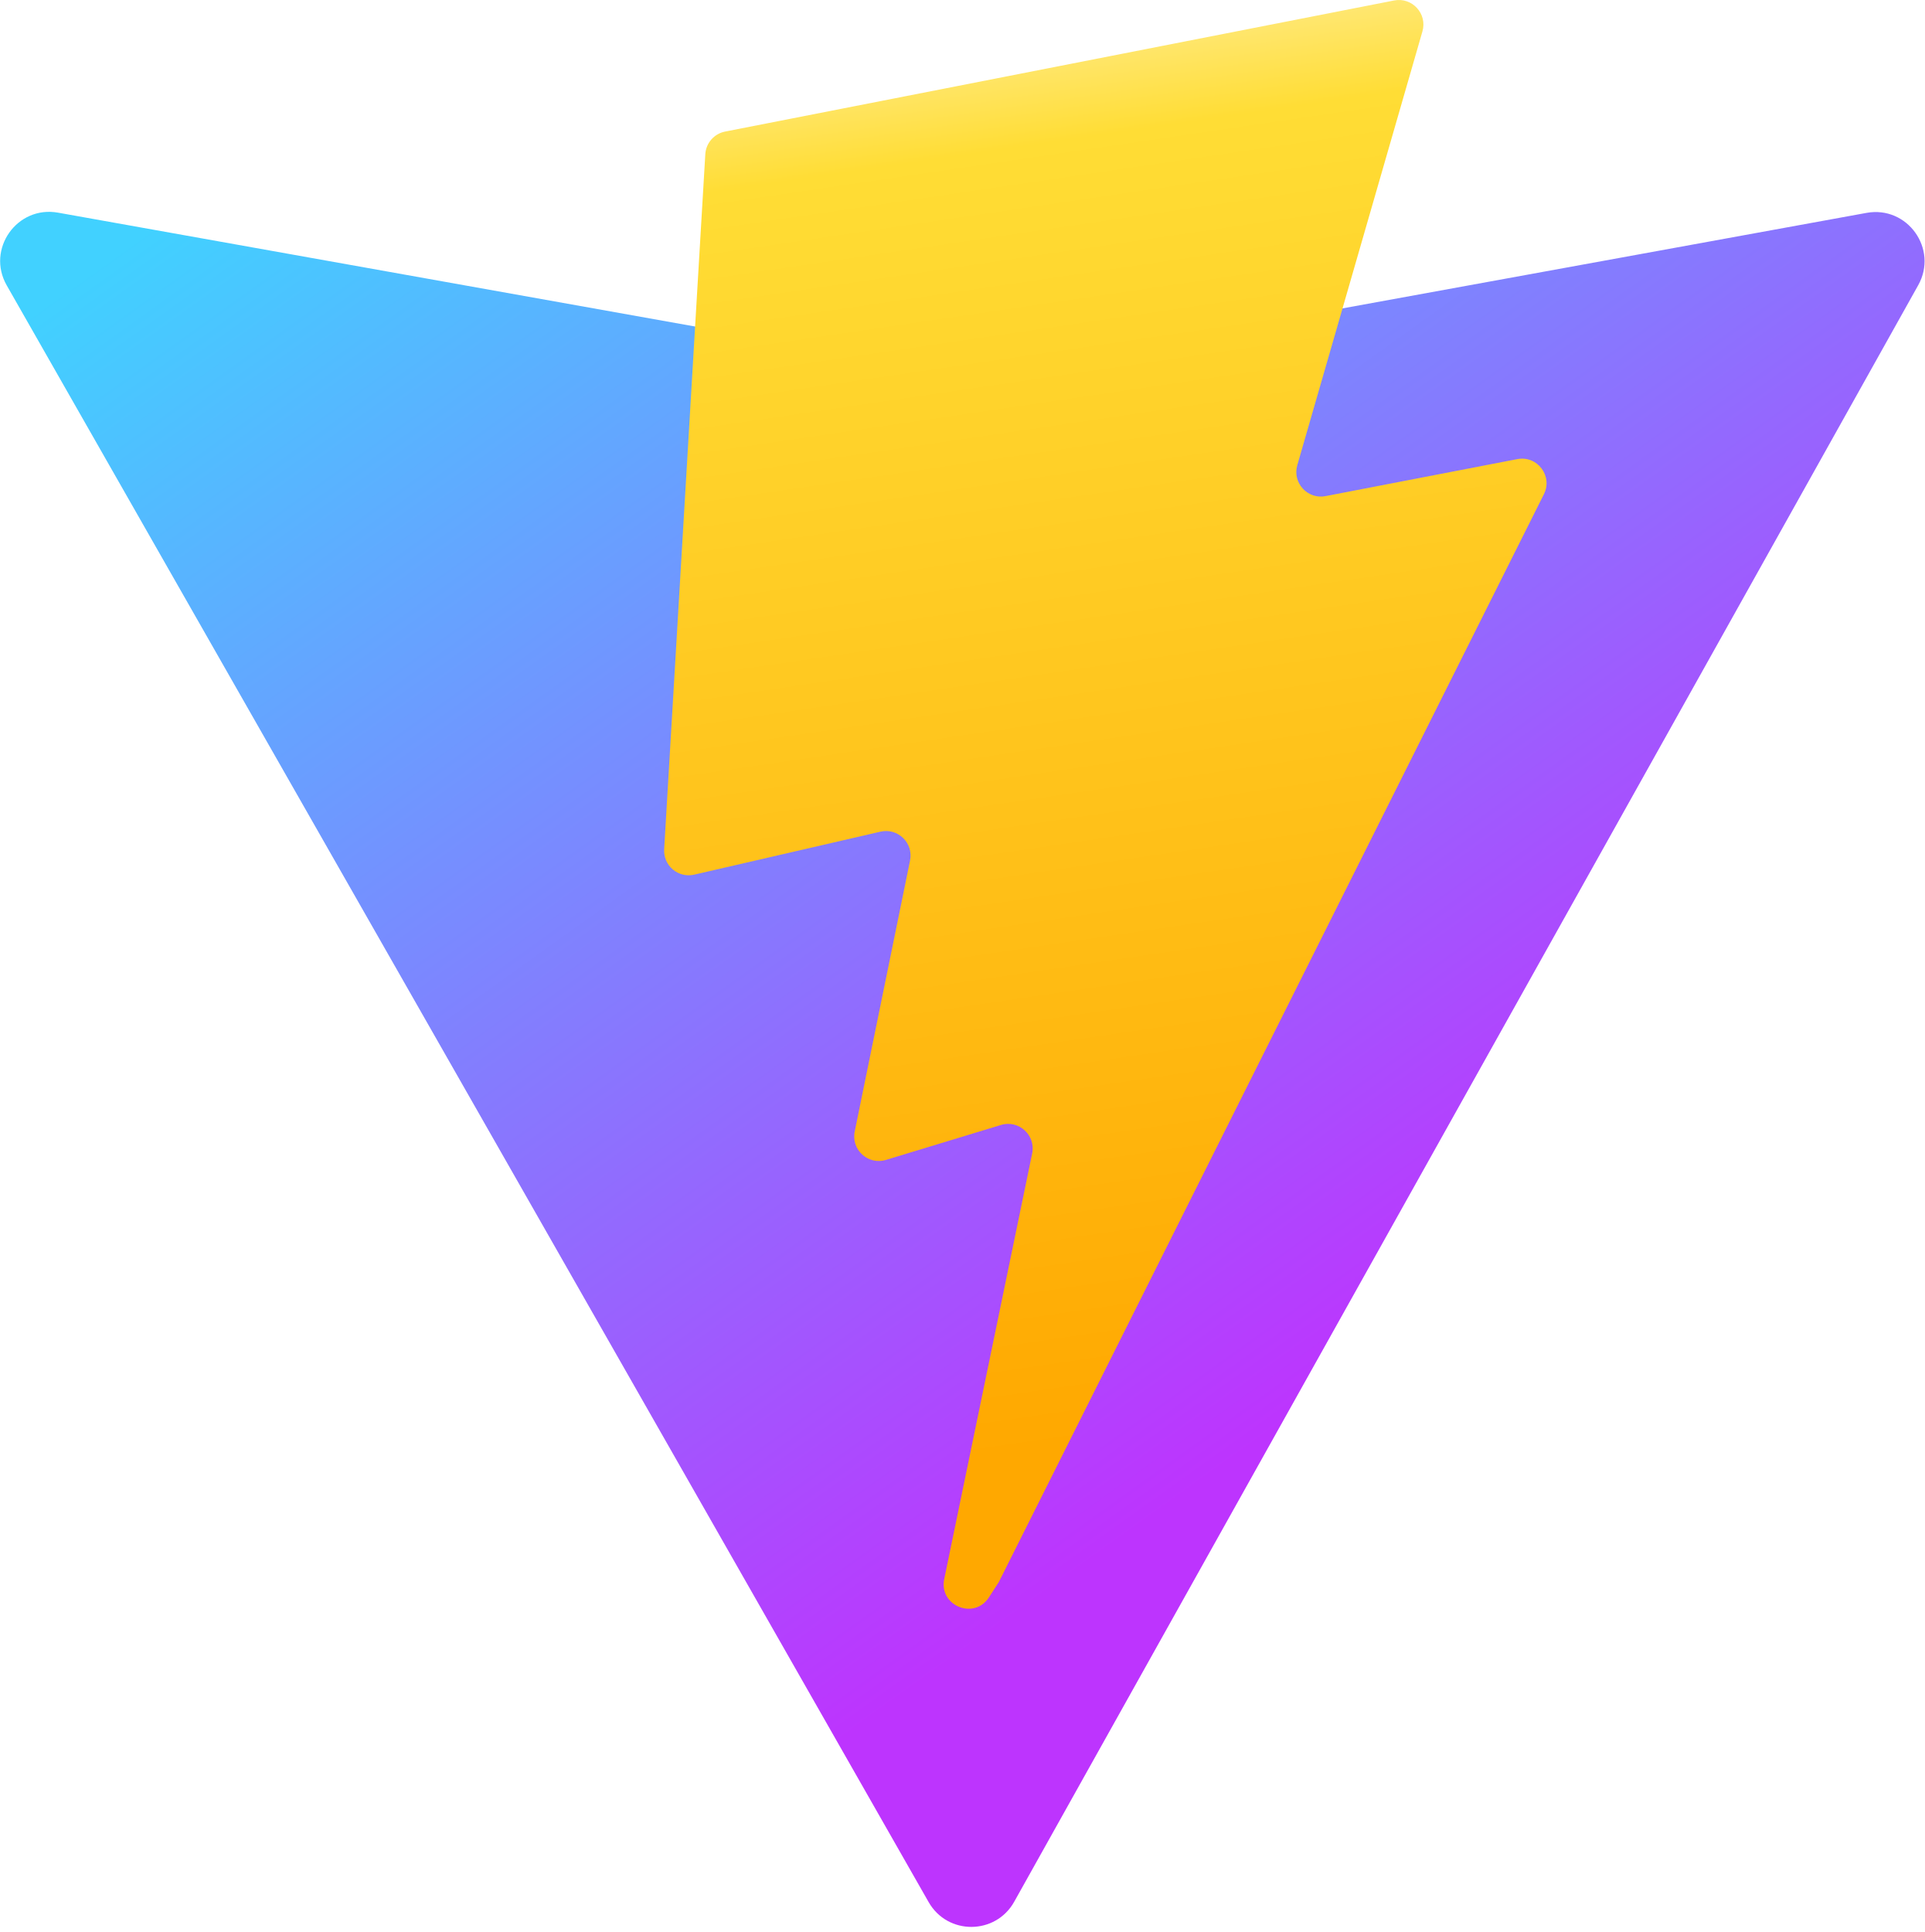
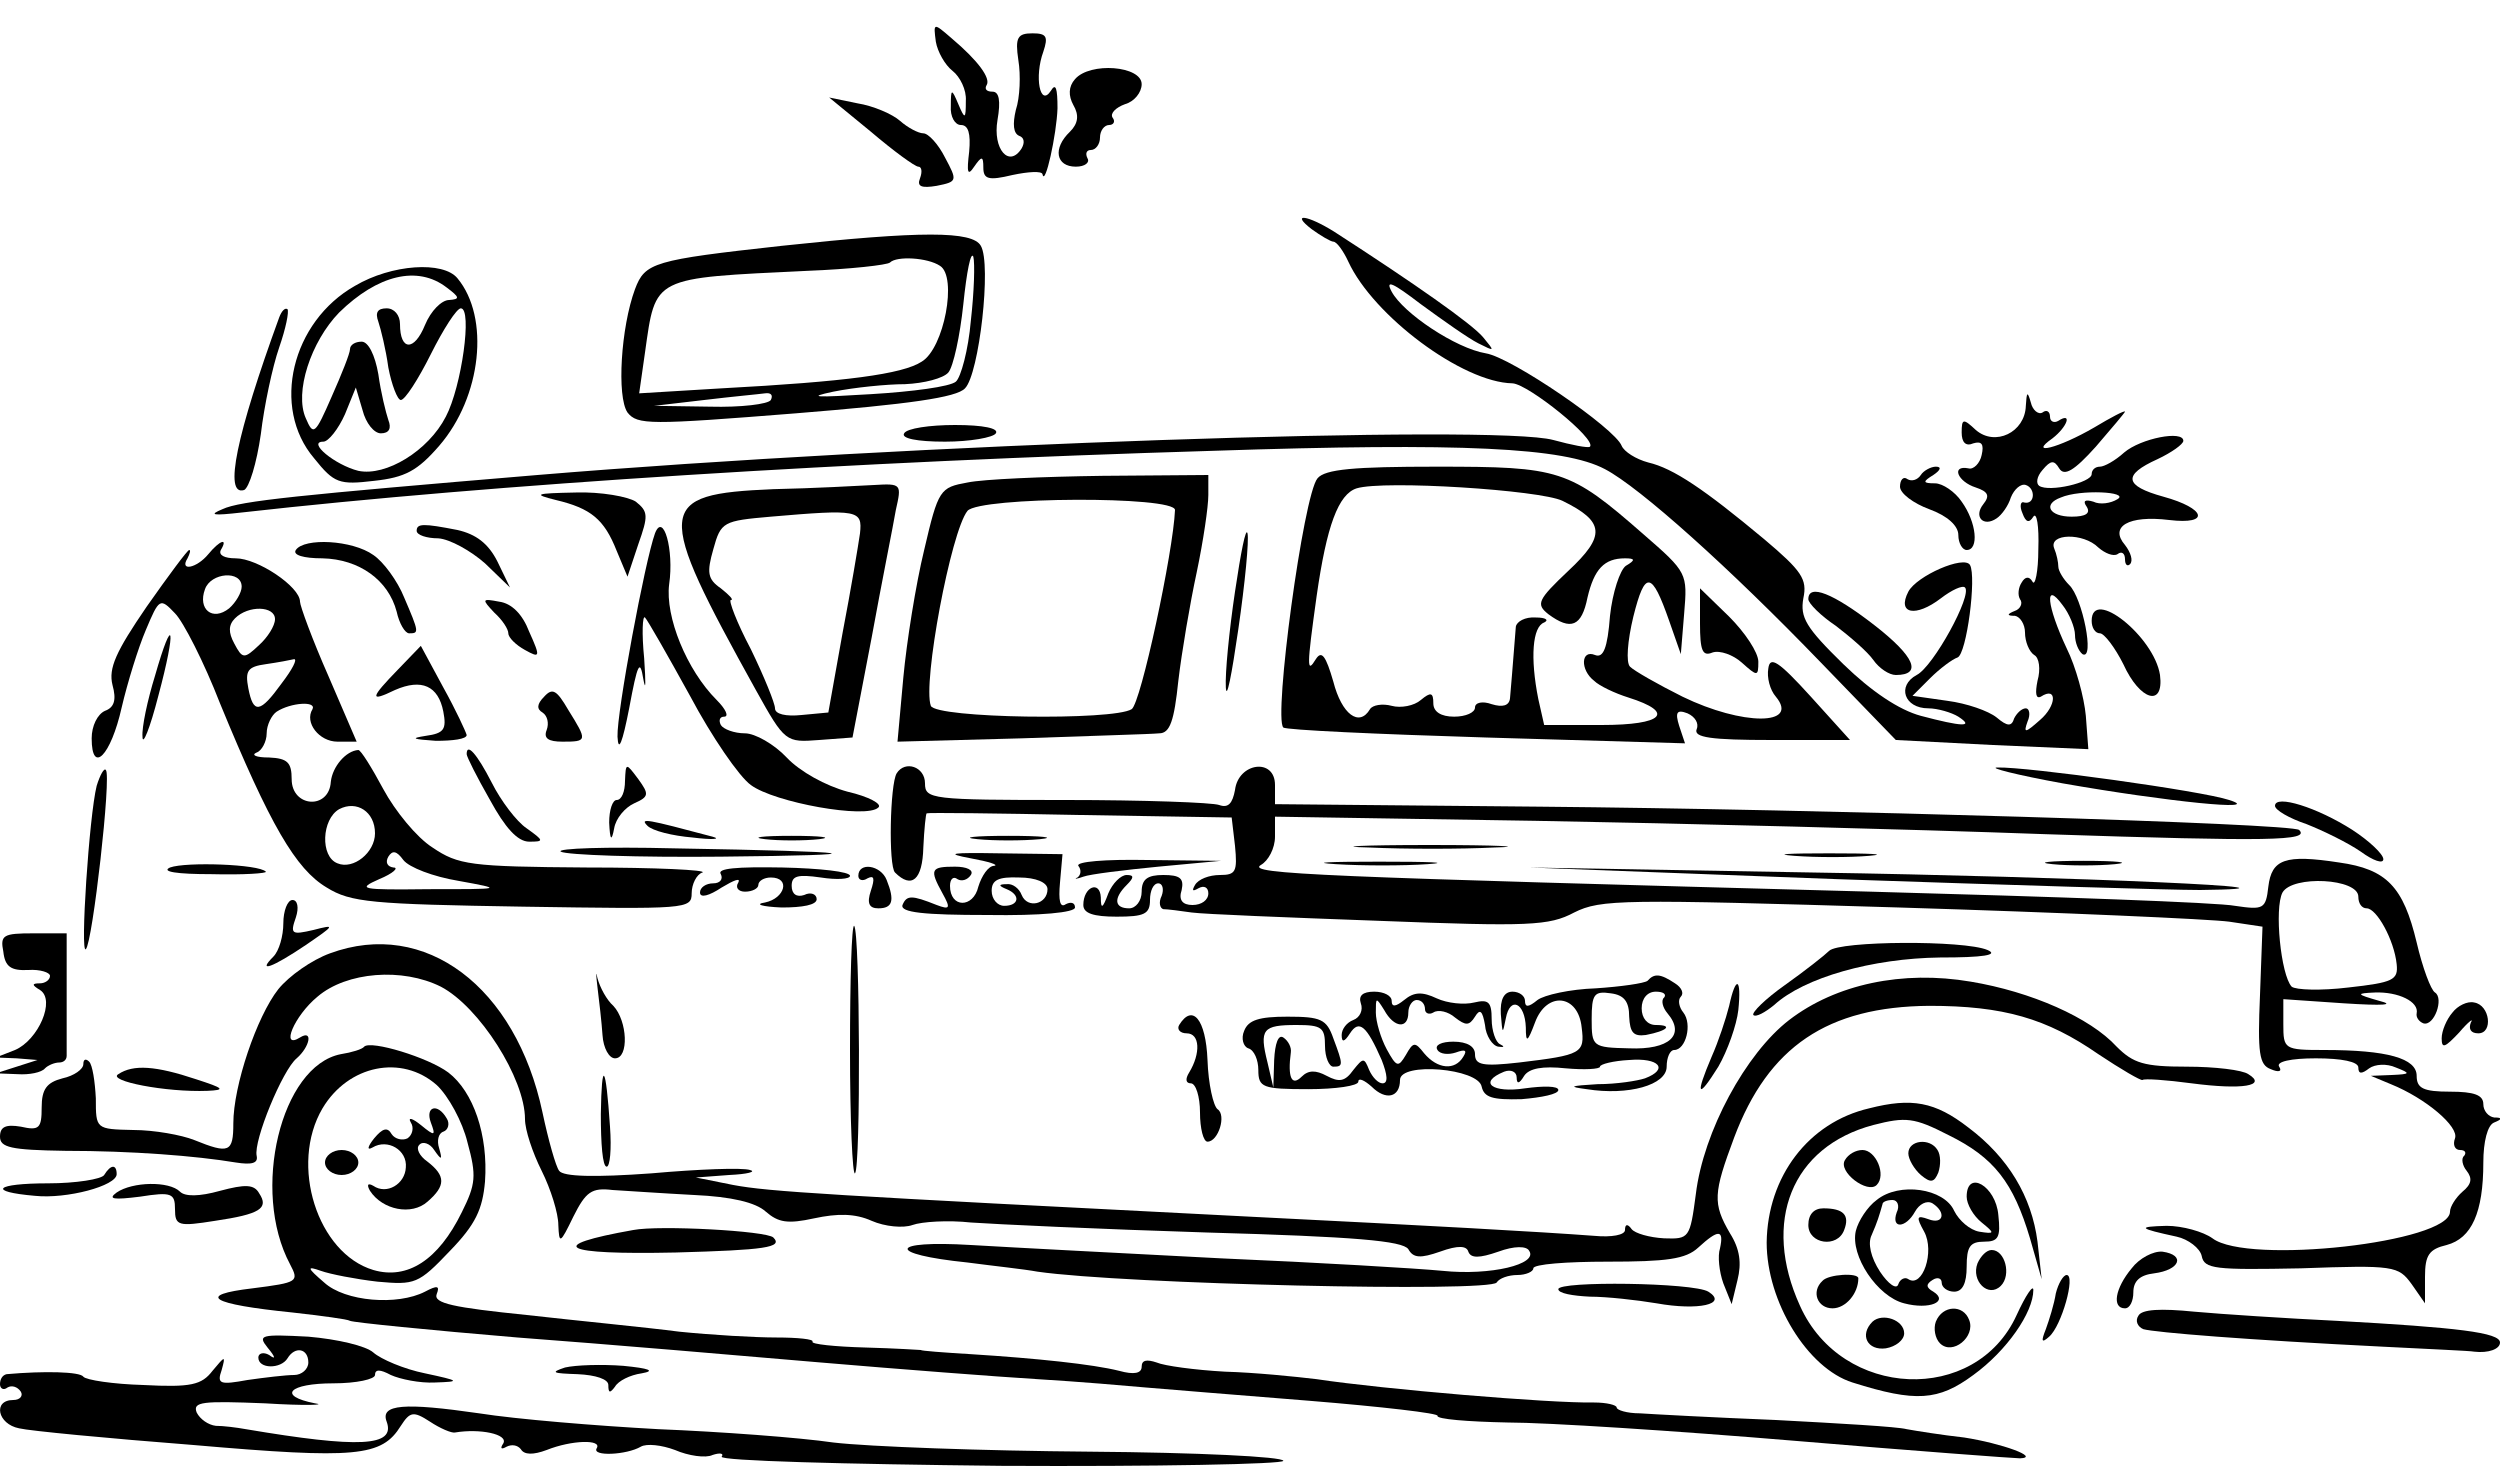
- <svg xmlns="http://www.w3.org/2000/svg" aria-hidden="true" role="img" class="iconify iconify--logos" width="31.88" height="32" preserveAspectRatio="xMidYMid meet" viewBox="0 0 256 257">
-   <defs>
-     <linearGradient id="IconifyId1813088fe1fbc01fb466" x1="-.828%" x2="57.636%" y1="7.652%" y2="78.411%">
-       <stop offset="0%" stop-color="#41D1FF" />
-       <stop offset="100%" stop-color="#BD34FE" />
-     </linearGradient>
-     <linearGradient id="IconifyId1813088fe1fbc01fb467" x1="43.376%" x2="50.316%" y1="2.242%" y2="89.03%">
-       <stop offset="0%" stop-color="#FFEA83" />
-       <stop offset="8.333%" stop-color="#FFDD35" />
-       <stop offset="100%" stop-color="#FFA800" />
-     </linearGradient>
-   </defs>
-   <path fill="url(#IconifyId1813088fe1fbc01fb466)" d="M255.153 37.938L134.897 252.976c-2.483 4.44-8.862 4.466-11.382.048L.875 37.958c-2.746-4.814 1.371-10.646 6.827-9.67l120.385 21.517a6.537 6.537 0 0 0 2.322-.004l117.867-21.483c5.438-.991 9.574 4.796 6.877 9.62Z" />
-   <path fill="url(#IconifyId1813088fe1fbc01fb467)" d="M185.432.063L96.44 17.501a3.268 3.268 0 0 0-2.634 3.014l-5.474 92.456a3.268 3.268 0 0 0 3.997 3.378l24.777-5.718c2.318-.535 4.413 1.507 3.936 3.838l-7.361 36.047c-.495 2.426 1.782 4.5 4.151 3.78l15.304-4.649c2.372-.72 4.652 1.36 4.15 3.788l-11.698 56.621c-.732 3.542 3.979 5.473 5.943 2.437l1.313-2.028l72.516-144.72c1.215-2.423-.88-5.186-3.54-4.672l-25.505 4.922c-2.396.462-4.435-1.77-3.759-4.114l16.646-57.705c.677-2.35-1.37-4.583-3.769-4.113Z" />
+ <svg xmlns="http://www.w3.org/2000/svg" version="1.0" width="300pt" height="176pt" viewBox="0 0 300 176" preserveAspectRatio="xMidYMid meet">
+   <g transform="translate(0,176) scale(0.1,-0.1)" fill="#000000" stroke="none">
+     <path d="M1123 1710 c2 -12 11 -28 20 -35 9 -7 17 -23 16 -36 0 -22 -1 -23 -9 -4 -8 19 -9 19 -9 -2 -1 -13 5 -23 12 -23 9 0 12 -10 10 -32 -3 -25 -2 -30 6 -18 9 13 11 13 11 -1 0 -14 6 -16 35 -9 19 4 35 5 36 1 3 -16 17 48 18 79 0 24 -2 31 -8 21 -13 -20 -20 17 -9 47 6 18 4 22 -13 22 -18 0 -21 -5 -17 -32 3 -18 2 -45 -3 -60 -4 -17 -3 -28 4 -31 6 -2 7 -8 3 -15 -15 -24 -35 -1 -29 34 4 23 2 34 -6 34 -7 0 -10 3 -7 8 5 8 -10 29 -42 56 -22 19 -22 19 -19 -4z" />
+     <path d="M1290 1665 c-8 -9 -8 -20 -2 -31 7 -12 6 -22 -4 -32 -21 -20 -17 -42 7 -42 11 0 17 5 14 10 -3 6 -1 10 4 10 6 0 11 7 11 15 0 8 5 15 11 15 5 0 8 4 4 9 -3 5 4 12 15 16 11 3 20 14 20 24 0 22 -62 27 -80 6z" />
+     <path d="M1045 1602 c27 -23 53 -42 57 -42 4 0 5 -6 2 -14 -4 -10 2 -12 20 -9 25 5 25 6 10 34 -8 16 -20 29 -26 29 -6 0 -19 7 -28 15 -9 8 -32 18 -51 21 l-34 7 50 -41z" />
+     <path d="M1574 1485 c11 -8 23 -15 26 -15 4 0 12 -11 18 -24 30 -65 137 -145 197 -146 19 -1 101 -67 93 -76 -2 -2 -22 2 -44 8 -69 19 -775 -5 -1219 -42 -286 -24 -357 -31 -378 -41 -17 -7 -12 -8 23 -4 302 34 732 61 1165 74 300 10 422 4 471 -22 42 -22 150 -119 259 -232 l90 -93 116 -6 115 -5 -3 40 c-2 22 -12 59 -23 81 -24 51 -27 82 -5 52 8 -10 15 -27 15 -36 0 -9 4 -19 9 -23 15 -8 0 68 -16 83 -7 7 -13 17 -13 22 0 5 -2 15 -5 22 -7 18 35 19 53 1 8 -7 18 -11 23 -8 5 4 9 1 9 -6 0 -7 3 -9 6 -6 4 4 1 14 -6 23 -19 22 4 36 53 30 50 -6 44 14 -7 28 -47 13 -49 26 -7 45 17 8 31 18 31 22 0 13 -51 3 -71 -14 -11 -10 -24 -17 -29 -17 -6 0 -10 -4 -10 -9 0 -10 -51 -22 -63 -14 -4 3 -3 11 4 19 10 12 14 12 20 2 6 -10 18 -3 44 26 19 22 35 41 35 42 0 2 -17 -7 -37 -19 -43 -25 -80 -34 -50 -13 18 14 24 32 7 21 -5 -3 -10 -1 -10 5 0 6 -4 9 -9 5 -5 -3 -12 3 -14 12 -4 14 -5 13 -6 -4 -1 -32 -37 -49 -60 -29 -15 14 -17 14 -17 -3 0 -12 5 -17 14 -13 10 3 13 -1 10 -14 -2 -10 -10 -18 -16 -16 -21 4 -13 -16 9 -23 15 -5 17 -10 9 -20 -12 -15 0 -28 16 -17 6 4 14 15 17 25 4 10 12 17 18 15 12 -4 11 -24 -2 -21 -4 2 -6 -4 -2 -13 4 -11 8 -12 13 -4 4 6 7 -11 6 -39 0 -27 -4 -45 -7 -39 -4 7 -9 6 -13 -1 -4 -6 -5 -15 -2 -20 4 -5 0 -12 -6 -14 -10 -4 -10 -6 0 -6 6 -1 12 -10 12 -20 0 -11 5 -23 11 -27 6 -3 8 -17 4 -31 -3 -15 -2 -22 4 -19 20 13 19 -11 -1 -28 -18 -16 -20 -16 -15 -2 4 9 2 16 -2 16 -5 0 -11 -6 -14 -12 -3 -10 -8 -10 -21 1 -10 8 -36 17 -59 20 l-42 6 21 21 c12 12 27 23 33 25 11 4 23 97 15 111 -7 12 -64 -13 -74 -32 -14 -27 9 -31 39 -8 13 10 26 16 29 13 9 -9 -38 -95 -58 -105 -24 -13 -15 -40 14 -40 11 0 28 -5 36 -10 20 -13 4 -12 -45 1 -26 7 -59 29 -93 62 -45 44 -52 56 -48 79 5 23 -2 33 -47 71 -72 60 -109 85 -139 92 -15 4 -29 13 -32 20 -8 21 -132 106 -163 111 -36 6 -99 48 -113 74 -8 15 1 11 35 -15 26 -19 57 -41 69 -47 20 -10 20 -10 6 7 -13 16 -83 65 -179 127 -32 20 -53 23 -27 3z m967 -324 c-8 -5 -21 -7 -29 -3 -10 3 -13 1 -8 -6 5 -8 -1 -12 -18 -12 -27 0 -35 15 -13 23 23 10 83 7 68 -2z" />
+     <path d="M938 1465 c-154 -17 -164 -20 -176 -52 -17 -46 -22 -129 -9 -148 12 -15 26 -15 202 -1 136 11 193 19 203 30 17 17 32 149 19 171 -10 18 -71 18 -239 0z m227 -90 c-3 -35 -12 -68 -18 -73 -7 -6 -52 -12 -102 -15 -66 -4 -78 -4 -45 3 25 5 64 9 86 9 23 1 46 7 52 14 6 7 14 44 18 82 4 39 9 64 12 57 2 -8 1 -42 -3 -77z m-37 66 c21 -13 5 -99 -22 -115 -23 -15 -91 -24 -240 -32 l-99 -6 7 49 c13 92 8 89 195 98 51 2 96 7 99 10 8 8 45 6 60 -4z m-203 -161 c-3 -5 -36 -9 -73 -8 l-67 1 60 7 c33 4 66 7 73 8 7 1 10 -2 7 -8z" />
+     <path d="M426 1417 c-76 -43 -101 -146 -49 -207 24 -30 30 -32 72 -27 37 4 52 12 78 42 51 59 61 154 22 201 -17 21 -79 17 -123 -9z m110 -2 c16 -12 16 -14 3 -15 -9 0 -22 -13 -29 -30 -13 -32 -30 -31 -30 1 0 11 -7 19 -16 19 -11 0 -14 -5 -10 -16 3 -9 9 -33 12 -55 4 -21 11 -39 15 -39 5 0 21 25 36 55 15 30 31 55 36 55 14 0 1 -94 -18 -130 -21 -41 -72 -72 -105 -65 -28 7 -62 35 -42 35 6 0 18 15 26 33 l13 32 8 -27 c4 -16 14 -28 22 -28 10 0 13 6 9 16 -3 9 -9 33 -12 55 -4 23 -12 39 -20 39 -8 0 -14 -4 -14 -9 0 -5 -10 -30 -22 -57 -20 -46 -22 -47 -31 -26 -14 31 6 92 40 127 46 45 94 57 129 30z" />
+     <path d="M335 1379 c-51 -140 -67 -215 -42 -207 6 3 15 32 20 67 4 34 14 81 22 104 8 23 12 43 10 46 -3 2 -7 -2 -10 -10z" />
+     <path d="M1085 1240 c-4 -6 15 -10 49 -10 30 0 58 5 61 10 4 6 -15 10 -49 10 -30 0 -58 -4 -61 -10z" />
+     <path d="M1581 1186 c-17 -20 -53 -288 -41 -299 3 -3 112 -8 243 -12 l239 -7 -7 21 c-5 16 -3 20 10 15 9 -4 14 -12 11 -19 -4 -10 17 -13 90 -13 l94 0 -47 52 c-39 43 -49 49 -51 34 -2 -11 2 -26 9 -34 29 -35 -40 -35 -112 0 -30 15 -58 31 -63 36 -5 5 -3 31 4 60 14 56 22 55 43 -5 l14 -40 4 49 c4 48 4 49 -49 95 -89 78 -100 81 -248 81 -99 0 -134 -3 -143 -14z m294 -27 c51 -25 52 -42 7 -84 -37 -35 -39 -40 -24 -52 27 -20 40 -15 47 20 8 34 20 47 45 47 12 0 13 -2 1 -9 -7 -5 -16 -32 -19 -60 -3 -39 -8 -51 -18 -47 -17 7 -18 -18 -1 -31 6 -6 25 -15 41 -20 57 -18 42 -33 -32 -33 l-69 0 -7 31 c-10 50 -7 87 7 92 6 3 2 6 -10 6 -13 1 -23 -5 -24 -11 -4 -51 -6 -75 -7 -86 -1 -9 -9 -11 -22 -7 -11 4 -20 2 -20 -4 0 -6 -11 -11 -25 -11 -16 0 -25 6 -25 16 0 13 -3 14 -15 4 -8 -7 -24 -10 -35 -7 -11 3 -23 1 -26 -4 -13 -22 -34 -6 -44 33 -9 31 -14 38 -21 27 -11 -18 -11 -10 1 76 12 84 26 122 48 129 33 10 220 -2 247 -15z" />
+     <path d="M2305 1190 c-4 -6 -11 -8 -16 -5 -5 4 -9 -1 -9 -9 0 -8 16 -20 35 -27 22 -8 35 -20 35 -31 0 -10 5 -18 10 -18 15 0 12 33 -6 58 -8 12 -23 22 -32 22 -15 0 -15 2 -2 10 9 6 10 10 3 10 -6 0 -15 -5 -18 -10z" />
+     <path d="M1161 1181 c-33 -6 -35 -8 -52 -81 -10 -41 -21 -110 -25 -153 l-7 -77 149 4 c82 3 156 5 165 6 13 0 18 15 23 63 4 34 14 93 22 130 8 38 14 79 14 93 l0 24 -127 -1 c-71 -1 -143 -4 -162 -8z m249 -33 c-2 -50 -41 -232 -52 -239 -22 -14 -235 -11 -241 4 -10 27 24 209 44 234 15 17 249 18 249 1z" />
+     <path d="M928 1173 c-142 -6 -143 -21 -21 -241 35 -63 36 -63 76 -60 l40 3 23 120 c12 66 26 135 29 153 7 31 7 32 -26 30 -19 -1 -73 -4 -121 -5z m104 -53 c-2 -14 -11 -68 -21 -120 l-17 -95 -32 -3 c-19 -2 -32 1 -32 8 0 6 -13 38 -29 71 -17 32 -27 59 -24 59 4 0 -2 6 -12 14 -16 11 -17 19 -9 47 9 33 12 34 69 39 105 9 110 8 107 -20z" />
+     <path d="M667 1160 c42 -10 58 -23 73 -61 l13 -31 13 39 c12 34 12 39 -3 51 -9 6 -42 12 -72 11 -49 -1 -52 -2 -24 -9z" />
+     <path d="M500 1123 c0 -5 12 -9 26 -9 14 -1 39 -15 56 -30 l30 -29 -15 31 c-11 22 -26 33 -48 38 -41 8 -49 8 -49 -1z" />
+     <path d="M786 1120 c-12 -33 -46 -215 -45 -244 1 -20 6 -7 14 34 10 54 13 60 17 35 3 -16 3 -5 1 25 -3 30 -2 52 1 49 3 -3 27 -45 54 -94 26 -49 59 -97 73 -107 28 -21 139 -41 153 -27 5 4 -11 13 -37 19 -26 7 -57 24 -73 41 -15 16 -38 29 -50 29 -13 0 -26 5 -29 10 -3 6 -1 10 4 10 6 0 2 9 -9 20 -36 36 -62 100 -57 139 6 41 -7 87 -17 61z" />
+     <path d="M1482 1050 c-7 -47 -12 -98 -11 -115 1 -16 7 15 15 70 8 55 13 107 11 115 -2 8 -8 -23 -15 -70z" />
+     <path d="M250 1095 c-14 -17 -35 -21 -25 -5 3 6 4 10 2 10 -2 0 -25 -31 -51 -68 -37 -54 -46 -74 -41 -94 5 -18 2 -27 -9 -31 -9 -4 -16 -18 -16 -33 0 -44 23 -21 36 37 7 30 20 72 29 93 16 38 17 39 35 20 10 -10 35 -59 54 -108 60 -146 91 -199 128 -221 29 -18 54 -20 236 -23 196 -3 202 -3 202 16 0 11 6 23 13 25 6 3 -56 6 -139 6 -140 1 -154 3 -185 24 -19 12 -45 44 -59 70 -14 26 -27 47 -30 47 -15 -1 -31 -20 -33 -38 -2 -34 -47 -31 -47 3 0 20 -5 25 -27 26 -16 0 -22 3 -15 6 6 2 12 13 12 23 0 10 6 22 12 26 17 11 48 13 43 3 -10 -16 8 -39 30 -39 l23 0 -34 79 c-19 43 -34 84 -34 89 0 18 -51 52 -77 52 -14 0 -21 4 -18 10 9 15 -1 12 -15 -5z m40 -39 c0 -7 -7 -19 -15 -26 -20 -16 -38 -1 -29 23 7 20 44 23 44 3z m40 -39 c0 -8 -9 -22 -19 -31 -18 -17 -20 -17 -30 2 -7 13 -7 22 1 30 16 16 48 15 48 -1z m8 -77 c-26 -36 -34 -37 -40 -6 -4 21 -1 26 21 29 14 2 30 5 34 6 4 0 -2 -12 -15 -29z m112 -180 c0 -23 -26 -44 -45 -36 -21 8 -19 53 2 65 21 11 43 -3 43 -29z m100 -57 c55 -10 54 -10 -35 -10 -83 -1 -87 0 -60 12 17 7 24 14 17 14 -7 1 -10 6 -6 13 5 8 10 7 18 -4 7 -9 36 -20 66 -25z" />
+     <path d="M355 1100 c-4 -6 9 -10 32 -10 44 -1 79 -26 89 -64 3 -14 10 -26 15 -26 12 0 12 1 -6 43 -8 20 -25 43 -37 51 -25 18 -83 21 -93 6z" />
+     <path d="M2040 1012 c0 -33 3 -40 15 -35 9 3 25 -3 35 -12 19 -17 20 -17 20 1 0 11 -16 35 -35 54 l-35 34 0 -42z" />
+     <path d="M2170 1041 c0 -5 15 -20 33 -32 17 -13 38 -31 45 -41 7 -10 19 -18 27 -18 32 0 23 22 -26 60 -49 38 -79 50 -79 31z" />
+     <path d="M593 1025 c10 -9 17 -20 17 -25 0 -5 9 -14 20 -20 18 -10 19 -9 5 22 -8 21 -21 34 -36 36 -21 4 -21 3 -6 -13z" />
+     <path d="M2510 1015 c0 -8 4 -15 10 -15 5 0 18 -17 28 -37 20 -44 49 -52 44 -13 -7 46 -82 106 -82 65z" />
+     <path d="M186 949 c-9 -29 -16 -62 -15 -73 0 -12 9 10 19 49 22 82 18 101 -4 24z" />
+     <path d="M478 957 c-34 -35 -35 -40 -4 -25 32 14 52 5 58 -26 4 -21 1 -26 -21 -29 -19 -3 -16 -4 12 -6 20 0 37 2 37 7 -1 4 -13 30 -28 57 l-27 50 -27 -28z" />
+     <path d="M653 924 c-9 -9 -9 -15 -2 -19 6 -4 8 -13 5 -21 -4 -10 2 -14 19 -14 30 0 30 1 7 38 -14 24 -19 27 -29 16z" />
+     <path d="M560 855 c0 -3 12 -27 28 -55 18 -33 33 -50 47 -50 18 0 18 1 -3 16 -12 8 -31 33 -42 55 -18 35 -30 48 -30 34z" />
+     <path d="M116 817 c-9 -36 -20 -203 -13 -196 8 7 31 209 24 215 -2 3 -7 -6 -11 -19z" />
+     <path d="M750 823 c0 -13 -4 -23 -10 -23 -5 0 -9 -12 -9 -27 1 -22 3 -23 6 -7 2 12 13 25 24 30 18 8 18 11 5 29 -15 20 -15 20 -16 -2z" />
+     <path d="M1076 832 c-8 -13 -10 -111 -2 -119 20 -20 33 -9 34 30 1 22 3 41 4 41 2 1 85 0 184 -2 l182 -3 4 -34 c3 -31 1 -35 -18 -35 -13 0 -26 -5 -30 -12 -4 -7 -3 -8 4 -4 7 4 12 1 12 -6 0 -8 -8 -14 -19 -14 -12 0 -17 6 -13 18 3 14 -2 18 -22 18 -19 0 -26 -5 -26 -20 0 -11 -7 -20 -15 -20 -18 0 -19 12 -3 28 9 9 9 12 0 12 -7 0 -17 -10 -22 -22 -7 -19 -9 -19 -9 -5 -1 21 -21 13 -21 -9 0 -10 12 -14 40 -14 33 0 40 3 40 20 0 11 4 20 10 20 5 0 7 -7 4 -15 -4 -8 -2 -15 2 -16 5 0 20 -2 34 -4 14 -2 115 -6 225 -10 180 -7 204 -6 234 10 32 16 58 16 390 6 196 -6 374 -14 396 -17 l40 -6 -3 -82 c-3 -70 -1 -84 13 -89 9 -4 14 -3 10 3 -4 6 14 10 44 10 31 0 51 -4 51 -11 0 -8 4 -8 13 -1 7 5 21 6 32 1 18 -7 18 -8 -5 -9 l-25 -1 24 -10 c42 -17 82 -51 77 -65 -3 -8 0 -14 6 -14 6 0 8 -3 5 -7 -4 -3 -2 -12 3 -18 7 -9 6 -16 -5 -25 -8 -7 -15 -18 -15 -24 0 -37 -243 -64 -285 -32 -11 8 -36 15 -55 15 -36 -1 -34 -3 12 -13 14 -3 28 -14 30 -23 3 -16 16 -17 119 -15 112 4 117 3 133 -19 l16 -23 0 32 c0 26 5 33 26 38 30 8 44 39 44 99 0 25 5 45 13 48 10 4 10 6 0 6 -7 1 -13 8 -13 16 0 11 -11 15 -40 15 -32 0 -40 4 -40 19 0 21 -35 31 -111 31 -48 0 -49 1 -49 31 l0 30 73 -5 c47 -3 62 -2 42 3 -28 8 -28 9 -5 10 28 1 53 -11 50 -25 -1 -5 3 -10 8 -12 13 -4 25 30 14 37 -5 3 -15 30 -22 60 -16 67 -36 88 -93 96 -65 10 -81 4 -85 -29 -3 -27 -6 -28 -40 -23 -20 4 -217 11 -437 17 -661 18 -750 21 -732 32 9 5 17 20 17 34 l0 24 313 -5 c171 -3 447 -10 611 -16 272 -9 318 -8 305 5 -7 8 -579 25 -911 28 l-318 3 0 23 c0 33 -44 27 -48 -6 -3 -16 -8 -22 -19 -18 -8 3 -91 6 -184 6 -162 0 -169 1 -169 20 0 20 -24 28 -34 12z m1754 -148 c0 -8 4 -14 10 -14 12 0 33 -38 36 -67 2 -19 -4 -22 -58 -28 -33 -4 -63 -3 -68 1 -13 14 -21 94 -11 113 12 21 91 17 91 -5z" />
+     <path d="M2475 820 c125 -22 244 -34 200 -20 -33 11 -243 40 -278 39 -12 0 23 -9 78 -19z" />
+     <path d="M2730 793 c0 -5 17 -15 38 -22 20 -8 49 -22 65 -33 15 -11 27 -15 27 -9 0 6 -17 22 -37 35 -42 27 -93 43 -93 29z" />
+     <path d="M777 769 c6 -6 30 -12 54 -14 24 -3 35 -2 24 1 -79 21 -88 23 -78 13z" />
+     <path d="M918 753 c17 -2 47 -2 65 0 17 2 3 4 -33 4 -36 0 -50 -2 -32 -4z" />
+     <path d="M1173 753 c20 -2 54 -2 75 0 20 2 3 4 -38 4 -41 0 -58 -2 -37 -4z" />
+     <path d="M673 738 c7 -4 93 -7 192 -6 197 2 173 6 -57 10 -80 2 -141 0 -135 -4z" />
+     <path d="M1643 743 c43 -2 110 -2 150 0 40 1 5 3 -78 3 -82 0 -115 -2 -72 -3z" />
+     <path d="M1165 730 c22 -4 34 -8 28 -9 -7 0 -15 -12 -19 -25 -6 -26 -34 -26 -34 1 0 8 4 12 9 8 5 -3 12 -1 16 5 4 6 -5 10 -19 10 -29 0 -31 -3 -15 -32 10 -18 9 -20 -7 -14 -30 12 -36 12 -41 0 -3 -9 26 -12 102 -12 64 -1 105 3 105 9 0 6 -5 7 -11 4 -7 -5 -9 4 -7 26 l3 34 -75 1 c-59 1 -67 0 -35 -6z m92 -37 c0 -18 -24 -24 -31 -7 -3 8 -11 14 -18 13 -10 0 -10 -2 0 -6 17 -7 15 -20 -3 -20 -8 0 -15 8 -15 18 0 13 8 17 33 16 20 0 34 -6 34 -14z" />
+     <path d="M2153 733 c26 -2 67 -2 90 0 23 2 2 3 -48 3 -49 0 -68 -1 -42 -3z" />
+     <path d="M204 719 c-11 -5 8 -8 50 -8 38 -1 67 1 65 3 -8 9 -96 12 -115 5z" />
+     <path d="M1294 721 c4 -5 3 -11 -1 -14 -5 -2 -1 -2 7 1 8 3 49 8 90 12 l75 7 -88 1 c-51 1 -86 -2 -83 -7z" />
+     <path d="M1603 723 c32 -2 81 -2 110 0 29 2 3 3 -58 3 -60 0 -84 -1 -52 -3z" />
+     <path d="M2463 723 c20 -2 54 -2 75 0 20 2 3 4 -38 4 -41 0 -58 -2 -37 -4z" />
+     <path d="M865 711 c3 -6 -1 -11 -9 -11 -9 0 -16 -5 -16 -11 0 -7 11 -4 26 6 15 9 23 12 20 6 -4 -6 0 -11 8 -11 9 0 16 4 16 8 0 5 7 9 15 9 24 0 17 -25 -7 -30 -13 -2 -4 -5 20 -6 25 0 42 3 42 10 0 6 -7 9 -15 5 -9 -3 -15 1 -15 11 0 12 7 14 35 10 19 -3 35 -2 35 2 0 5 -36 9 -81 10 -55 1 -79 -1 -74 -8z" />
+     <path d="M1030 709 c0 -5 5 -7 11 -3 8 4 9 0 4 -15 -5 -15 -2 -21 9 -21 17 0 20 9 10 34 -7 18 -34 22 -34 5z" />
+     <path d="M2205 705 c204 -7 399 -13 435 -13 170 2 -151 16 -465 21 l-340 6 370 -14z" />
+     <path d="M340 652 c0 -15 -5 -33 -12 -40 -20 -20 -1 -13 39 14 35 24 36 25 9 18 -26 -6 -28 -5 -21 15 4 12 2 21 -4 21 -6 0 -11 -13 -11 -28z" />
+     <path d="M1020 500 c0 -84 3 -151 6 -148 7 7 6 290 -1 297 -3 2 -5 -65 -5 -149z" />
+     <path d="M4 618 c2 -18 9 -23 30 -22 14 1 26 -3 26 -7 0 -5 -6 -9 -12 -9 -10 0 -10 -2 0 -8 19 -12 -2 -60 -30 -72 l-23 -9 25 -1 25 -2 -25 -8 -25 -8 26 -1 c14 -1 29 2 33 7 4 4 12 7 17 7 5 0 9 3 9 8 0 4 0 39 0 77 l0 70 -40 0 c-36 0 -40 -2 -36 -22z" />
+     <path d="M396 616 c-22 -8 -49 -27 -62 -43 -26 -33 -54 -116 -54 -161 0 -35 -5 -37 -47 -20 -15 6 -48 12 -73 12 -45 1 -45 1 -45 38 -1 20 -4 40 -8 44 -4 4 -7 3 -7 -3 0 -6 -11 -14 -25 -17 -19 -5 -25 -13 -25 -35 0 -25 -3 -28 -25 -23 -18 3 -25 0 -25 -12 0 -13 13 -16 78 -17 80 0 157 -6 205 -14 19 -3 27 -1 25 8 -4 18 31 103 48 117 16 14 20 35 4 25 -24 -15 -7 26 21 49 35 30 102 35 148 12 46 -24 101 -110 101 -159 0 -13 9 -40 20 -62 11 -22 20 -51 20 -65 1 -23 2 -23 18 10 15 30 22 35 47 32 17 -1 60 -4 98 -6 45 -2 74 -9 86 -20 15 -13 26 -15 58 -8 28 6 49 6 69 -3 16 -7 38 -9 49 -5 11 4 43 6 70 3 28 -2 155 -8 283 -12 178 -5 235 -10 242 -20 6 -11 15 -11 38 -3 22 8 32 7 34 0 3 -8 13 -8 36 0 19 7 34 7 37 1 11 -16 -46 -30 -104 -24 -31 3 -150 10 -266 15 -115 6 -250 13 -300 16 -99 6 -102 -11 -4 -21 30 -4 68 -8 84 -11 104 -15 543 -25 551 -13 3 5 14 9 25 9 10 0 19 4 19 8 0 5 40 8 89 8 71 0 94 3 109 17 24 22 31 22 26 -1 -3 -9 -1 -28 4 -42 l10 -25 7 29 c5 20 3 37 -9 56 -21 36 -20 48 5 115 41 109 112 157 234 158 89 0 141 -15 203 -58 27 -18 51 -32 53 -31 2 2 29 0 59 -4 61 -8 91 -3 68 11 -7 5 -40 9 -74 9 -51 0 -64 4 -84 24 -32 35 -103 66 -175 78 -82 14 -162 -3 -218 -46 -52 -40 -103 -134 -112 -209 -7 -53 -8 -54 -38 -53 -18 1 -35 6 -39 11 -5 7 -8 6 -8 -1 0 -6 -16 -9 -37 -7 -67 5 -193 12 -413 23 -511 26 -577 30 -620 38 l-45 9 40 3 c22 1 33 4 25 6 -9 3 -62 1 -118 -4 -69 -5 -106 -4 -111 3 -4 5 -13 37 -20 70 -32 151 -141 233 -255 191z" />
+     <path d="M2195 619 c-5 -5 -29 -24 -53 -41 -24 -17 -40 -33 -38 -36 3 -3 14 3 25 12 36 33 118 56 199 57 52 0 71 3 57 9 -28 12 -178 11 -190 -1z" />
+     <path d="M717 575 c2 -16 5 -42 6 -57 1 -16 8 -28 15 -28 17 0 15 45 -2 63 -8 7 -16 22 -19 33 -2 10 -2 6 0 -11z" />
+     <path d="M1977 583 c-4 -3 -32 -7 -62 -9 -31 -1 -62 -8 -70 -14 -11 -9 -15 -9 -15 -1 0 6 -7 11 -15 11 -10 0 -15 -9 -14 -27 2 -24 2 -25 6 -5 5 27 23 19 24 -11 0 -19 2 -18 11 6 14 38 52 34 56 -6 4 -31 0 -33 -75 -42 -44 -5 -53 -3 -53 10 0 9 -9 15 -26 15 -14 0 -23 -4 -19 -10 3 -5 13 -6 22 -3 11 4 14 3 9 -5 -10 -17 -31 -15 -47 4 -11 14 -13 14 -22 -2 -9 -15 -11 -15 -23 7 -7 13 -13 33 -13 44 0 18 0 19 10 3 12 -22 29 -23 29 -3 0 8 5 15 10 15 6 0 10 -5 10 -11 0 -5 5 -7 10 -4 6 4 18 1 26 -6 13 -10 17 -10 24 1 6 10 9 7 12 -10 1 -13 9 -25 16 -26 7 -1 8 0 2 3 -5 2 -10 16 -10 30 0 21 -4 24 -21 20 -12 -3 -32 -1 -45 5 -17 8 -27 8 -39 -2 -10 -8 -15 -9 -15 -1 0 6 -9 11 -21 11 -14 0 -19 -5 -16 -14 3 -8 -1 -17 -9 -20 -8 -3 -14 -11 -14 -18 0 -9 3 -9 10 2 11 17 20 9 38 -32 7 -18 8 -28 1 -28 -5 0 -12 7 -16 16 -6 15 -7 15 -19 0 -10 -14 -17 -15 -32 -7 -13 7 -22 7 -30 -1 -12 -12 -17 -1 -13 29 1 6 -3 14 -9 18 -6 4 -10 -7 -11 -27 l-1 -33 -7 30 c-10 40 -6 45 35 45 30 0 34 -3 34 -25 0 -14 5 -25 10 -25 12 0 12 2 0 34 -8 23 -15 26 -55 26 -34 0 -47 -4 -52 -17 -4 -9 -1 -19 5 -21 7 -2 12 -14 12 -26 0 -21 5 -23 60 -23 33 0 60 4 60 9 0 5 7 2 16 -6 17 -17 34 -13 34 8 0 22 94 14 98 -8 3 -13 13 -16 48 -15 24 2 44 6 44 11 0 5 -18 5 -40 2 -39 -6 -57 7 -25 20 8 3 15 0 15 -7 0 -8 3 -8 9 2 6 9 22 12 50 9 22 -2 41 -1 41 2 0 3 16 7 35 8 36 3 48 -11 19 -22 -9 -3 -34 -7 -57 -7 -33 -2 -36 -3 -13 -6 50 -8 96 5 96 27 0 11 4 20 9 20 14 0 22 31 11 45 -5 6 -7 15 -3 19 4 4 1 11 -7 16 -18 12 -25 12 -33 3z m-22 -43 c1 -19 5 -24 20 -22 26 5 33 12 12 12 -10 0 -17 8 -17 20 0 12 7 20 17 20 9 0 13 -3 10 -7 -4 -3 -2 -12 4 -19 22 -26 2 -44 -46 -42 -44 1 -45 2 -45 35 0 30 3 34 23 31 16 -2 22 -10 22 -28z" />
+     <path d="M2075 553 c-4 -16 -13 -43 -21 -61 -20 -47 -17 -52 8 -12 11 19 22 50 24 68 4 39 -3 42 -11 5z" />
+     <path d="M2943 545 c-7 -8 -13 -22 -13 -31 0 -13 4 -11 21 7 11 13 18 18 14 12 -3 -8 0 -13 9 -13 18 0 14 34 -5 37 -8 2 -20 -4 -26 -12z" />
+     <path d="M1415 530 c-3 -5 1 -10 9 -10 16 0 17 -24 3 -47 -5 -8 -4 -13 2 -13 6 0 11 -16 11 -35 0 -19 4 -35 9 -35 13 0 23 32 12 39 -5 4 -11 30 -12 59 -2 49 -18 68 -34 42z" />
+     <path d="M437 504 c-2 -3 -15 -7 -28 -9 -72 -14 -108 -164 -61 -252 11 -21 10 -22 -45 -29 -68 -8 -51 -19 48 -29 35 -4 66 -8 69 -10 4 -2 94 -11 201 -20 107 -8 271 -22 364 -30 94 -8 211 -17 260 -20 50 -3 108 -8 130 -10 22 -2 111 -9 197 -16 86 -7 155 -15 153 -18 -1 -4 36 -7 84 -8 47 0 202 -10 345 -22 142 -12 264 -21 270 -21 25 1 -22 18 -67 25 -27 3 -58 8 -69 10 -11 3 -82 7 -157 11 -75 3 -148 7 -163 8 -16 0 -28 4 -28 7 0 3 -12 6 -27 6 -53 -1 -254 16 -333 28 -25 3 -74 8 -110 9 -36 2 -73 7 -82 11 -12 4 -18 3 -18 -5 0 -8 -9 -10 -27 -5 -32 8 -99 15 -178 20 -33 2 -60 4 -60 5 0 0 -30 2 -67 3 -36 1 -65 4 -63 7 2 3 -18 5 -43 5 -26 0 -78 3 -117 7 -38 5 -121 13 -183 20 -88 9 -112 14 -108 25 4 10 1 11 -14 3 -33 -17 -96 -12 -121 11 -21 18 -21 20 -4 14 11 -4 42 -10 68 -13 45 -4 49 -3 87 37 31 32 39 50 42 83 4 56 -14 108 -44 131 -24 18 -93 39 -101 31z m87 -46 c14 -13 31 -44 37 -69 11 -40 10 -50 -7 -84 -28 -57 -65 -81 -106 -69 -67 20 -101 126 -61 194 31 52 95 65 137 28z" />
+     <path d="M517 413 c6 -16 5 -17 -12 -3 -10 8 -16 10 -12 3 4 -6 2 -15 -4 -19 -6 -3 -15 -1 -19 5 -5 9 -11 7 -21 -5 -8 -10 -9 -15 -2 -11 18 11 42 -3 40 -24 -1 -20 -23 -33 -39 -22 -7 4 -8 1 -4 -6 15 -23 50 -30 69 -13 22 19 22 31 0 48 -10 7 -14 16 -10 20 4 5 13 2 18 -6 9 -13 10 -12 6 2 -3 9 -1 18 5 20 6 2 8 10 4 16 -11 19 -26 14 -19 -5z" />
+     <path d="M390 365 c0 -8 9 -15 20 -15 11 0 20 7 20 15 0 8 -9 15 -20 15 -11 0 -20 -7 -20 -15z" />
+     <path d="M142 471 c-14 -8 57 -22 107 -20 22 1 20 3 -14 14 -48 16 -75 18 -93 6z" />
+     <path d="M721 423 c0 -35 2 -63 7 -63 4 0 6 21 4 48 -5 75 -10 82 -11 15z" />
+     <path d="M2243 430 c-73 -17 -122 -82 -123 -161 0 -71 49 -151 103 -168 76 -24 103 -22 145 9 40 29 72 75 72 102 0 7 -9 -6 -20 -30 -49 -108 -210 -101 -260 11 -46 101 -10 191 88 217 39 10 49 9 90 -12 55 -27 78 -57 98 -124 l14 -49 -5 45 c-7 54 -35 101 -83 137 -40 31 -68 36 -119 23z" />
+     <path d="M2290 376 c0 -7 7 -19 15 -26 12 -10 16 -9 21 3 3 9 3 21 -1 27 -9 15 -35 12 -35 -4z" />
+     <path d="M2214 368 c-9 -14 27 -41 38 -30 12 12 -1 42 -17 42 -8 0 -17 -5 -21 -12z" />
+     <path d="M125 350 c-3 -5 -34 -10 -67 -10 -64 0 -74 -10 -16 -15 38 -4 98 12 98 26 0 12 -7 12 -15 -1z" />
+     <path d="M140 329 c-11 -8 -4 -9 28 -5 38 6 42 4 42 -15 0 -20 4 -21 48 -14 54 8 65 15 53 33 -6 11 -17 11 -47 3 -25 -7 -42 -7 -48 -1 -13 13 -57 12 -76 -1z" />
+     <path d="M2252 320 c-11 -8 -22 -25 -25 -37 -7 -30 26 -79 58 -87 30 -8 54 2 35 14 -9 5 -9 9 -1 14 6 4 11 2 11 -3 0 -6 7 -11 15 -11 10 0 15 10 15 30 0 24 4 30 21 30 17 0 20 5 17 32 -3 35 -38 55 -38 22 0 -9 8 -23 18 -31 16 -13 16 -14 -3 -11 -11 2 -24 13 -30 25 -12 27 -66 35 -93 13z m24 -15 c-7 -20 11 -19 22 1 5 9 14 14 21 10 17 -11 13 -26 -5 -19 -14 5 -15 3 -5 -15 13 -24 -2 -68 -19 -57 -4 3 -10 0 -12 -6 -2 -7 -12 0 -22 15 -11 17 -15 34 -10 44 7 16 9 23 13 37 0 3 6 5 12 5 6 0 9 -7 5 -15z" />
+     <path d="M2170 290 c0 -23 35 -28 43 -6 7 18 -1 26 -25 26 -11 0 -18 -7 -18 -20z" />
+     <path d="M760 284 c-107 -19 -87 -30 51 -27 107 3 129 6 117 18 -8 8 -137 15 -168 9z" />
+     <path d="M2373 244 c-8 -21 13 -42 28 -27 13 13 5 43 -11 43 -6 0 -13 -7 -17 -16z" />
+     <path d="M2558 238 c-20 -24 -24 -48 -8 -48 6 0 10 9 10 19 0 14 8 21 25 23 31 4 38 22 10 26 -11 1 -28 -8 -37 -20z" />
+     <path d="M2187 223 c-14 -13 -6 -33 12 -33 16 0 31 18 31 36 0 7 -36 5 -43 -3z" />
+     <path d="M2467 208 c-2 -13 -8 -32 -12 -43 -6 -15 -5 -17 4 -9 15 13 32 74 21 74 -4 0 -10 -10 -13 -22z" />
+     <path d="M1870 213 c0 -5 17 -8 38 -9 20 0 56 -4 80 -8 50 -9 86 -1 62 14 -18 11 -180 13 -180 3z" />
+     <path d="M2323 174 c-3 -8 -1 -20 5 -26 15 -15 43 8 35 28 -7 19 -32 18 -40 -2z" />
+     <path d="M2566 181 c-4 -6 -1 -13 6 -16 14 -4 126 -13 287 -21 57 -3 106 -5 110 -6 17 -2 31 3 31 11 0 12 -51 18 -196 26 -61 3 -138 8 -171 11 -40 4 -63 3 -67 -5z" />
+     <path d="M2247 174 c-16 -16 -6 -35 16 -32 12 2 22 10 22 18 0 16 -26 25 -38 14z" />
+     <path d="M321 143 c10 -12 10 -15 2 -9 -7 4 -13 2 -13 -3 0 -14 27 -14 35 -1 9 15 25 12 25 -5 0 -8 -8 -15 -17 -15 -10 0 -35 -3 -56 -6 -33 -6 -37 -5 -31 12 5 18 4 17 -11 -1 -13 -17 -26 -20 -83 -17 -36 1 -69 6 -72 10 -4 6 -47 7 -92 3 -5 -1 -8 -6 -8 -12 0 -5 4 -8 9 -4 5 3 12 1 16 -5 3 -5 -1 -10 -9 -10 -25 0 -19 -29 7 -34 12 -3 106 -12 209 -20 196 -17 226 -14 249 23 11 17 15 18 35 5 12 -8 26 -14 30 -13 30 5 64 -2 58 -13 -4 -6 -3 -8 4 -4 6 3 13 2 17 -3 4 -7 15 -7 31 -1 30 12 67 13 60 2 -6 -10 36 -8 53 2 7 4 25 2 41 -4 16 -7 37 -10 45 -6 9 3 14 2 11 -2 -3 -5 148 -9 335 -11 187 -1 339 2 339 6 0 5 -104 10 -232 11 -128 1 -266 6 -308 11 -41 6 -136 13 -210 16 -74 4 -171 12 -215 19 -90 13 -119 11 -111 -10 11 -30 -33 -32 -169 -9 -11 2 -27 4 -36 4 -9 1 -19 8 -23 16 -5 13 7 14 82 11 48 -3 75 -2 60 0 -46 9 -31 24 22 24 28 0 50 5 50 10 0 7 6 7 19 0 11 -5 35 -10 53 -9 31 1 30 2 -12 11 -25 5 -53 17 -62 25 -9 8 -43 16 -78 19 -57 3 -61 2 -49 -13z" />
+     <path d="M678 119 c-18 -6 -15 -7 15 -8 22 -1 37 -6 37 -13 0 -10 2 -10 8 -2 4 7 18 14 32 16 17 3 9 6 -22 9 -26 2 -57 1 -70 -2z" />
+   </g>
</svg>
